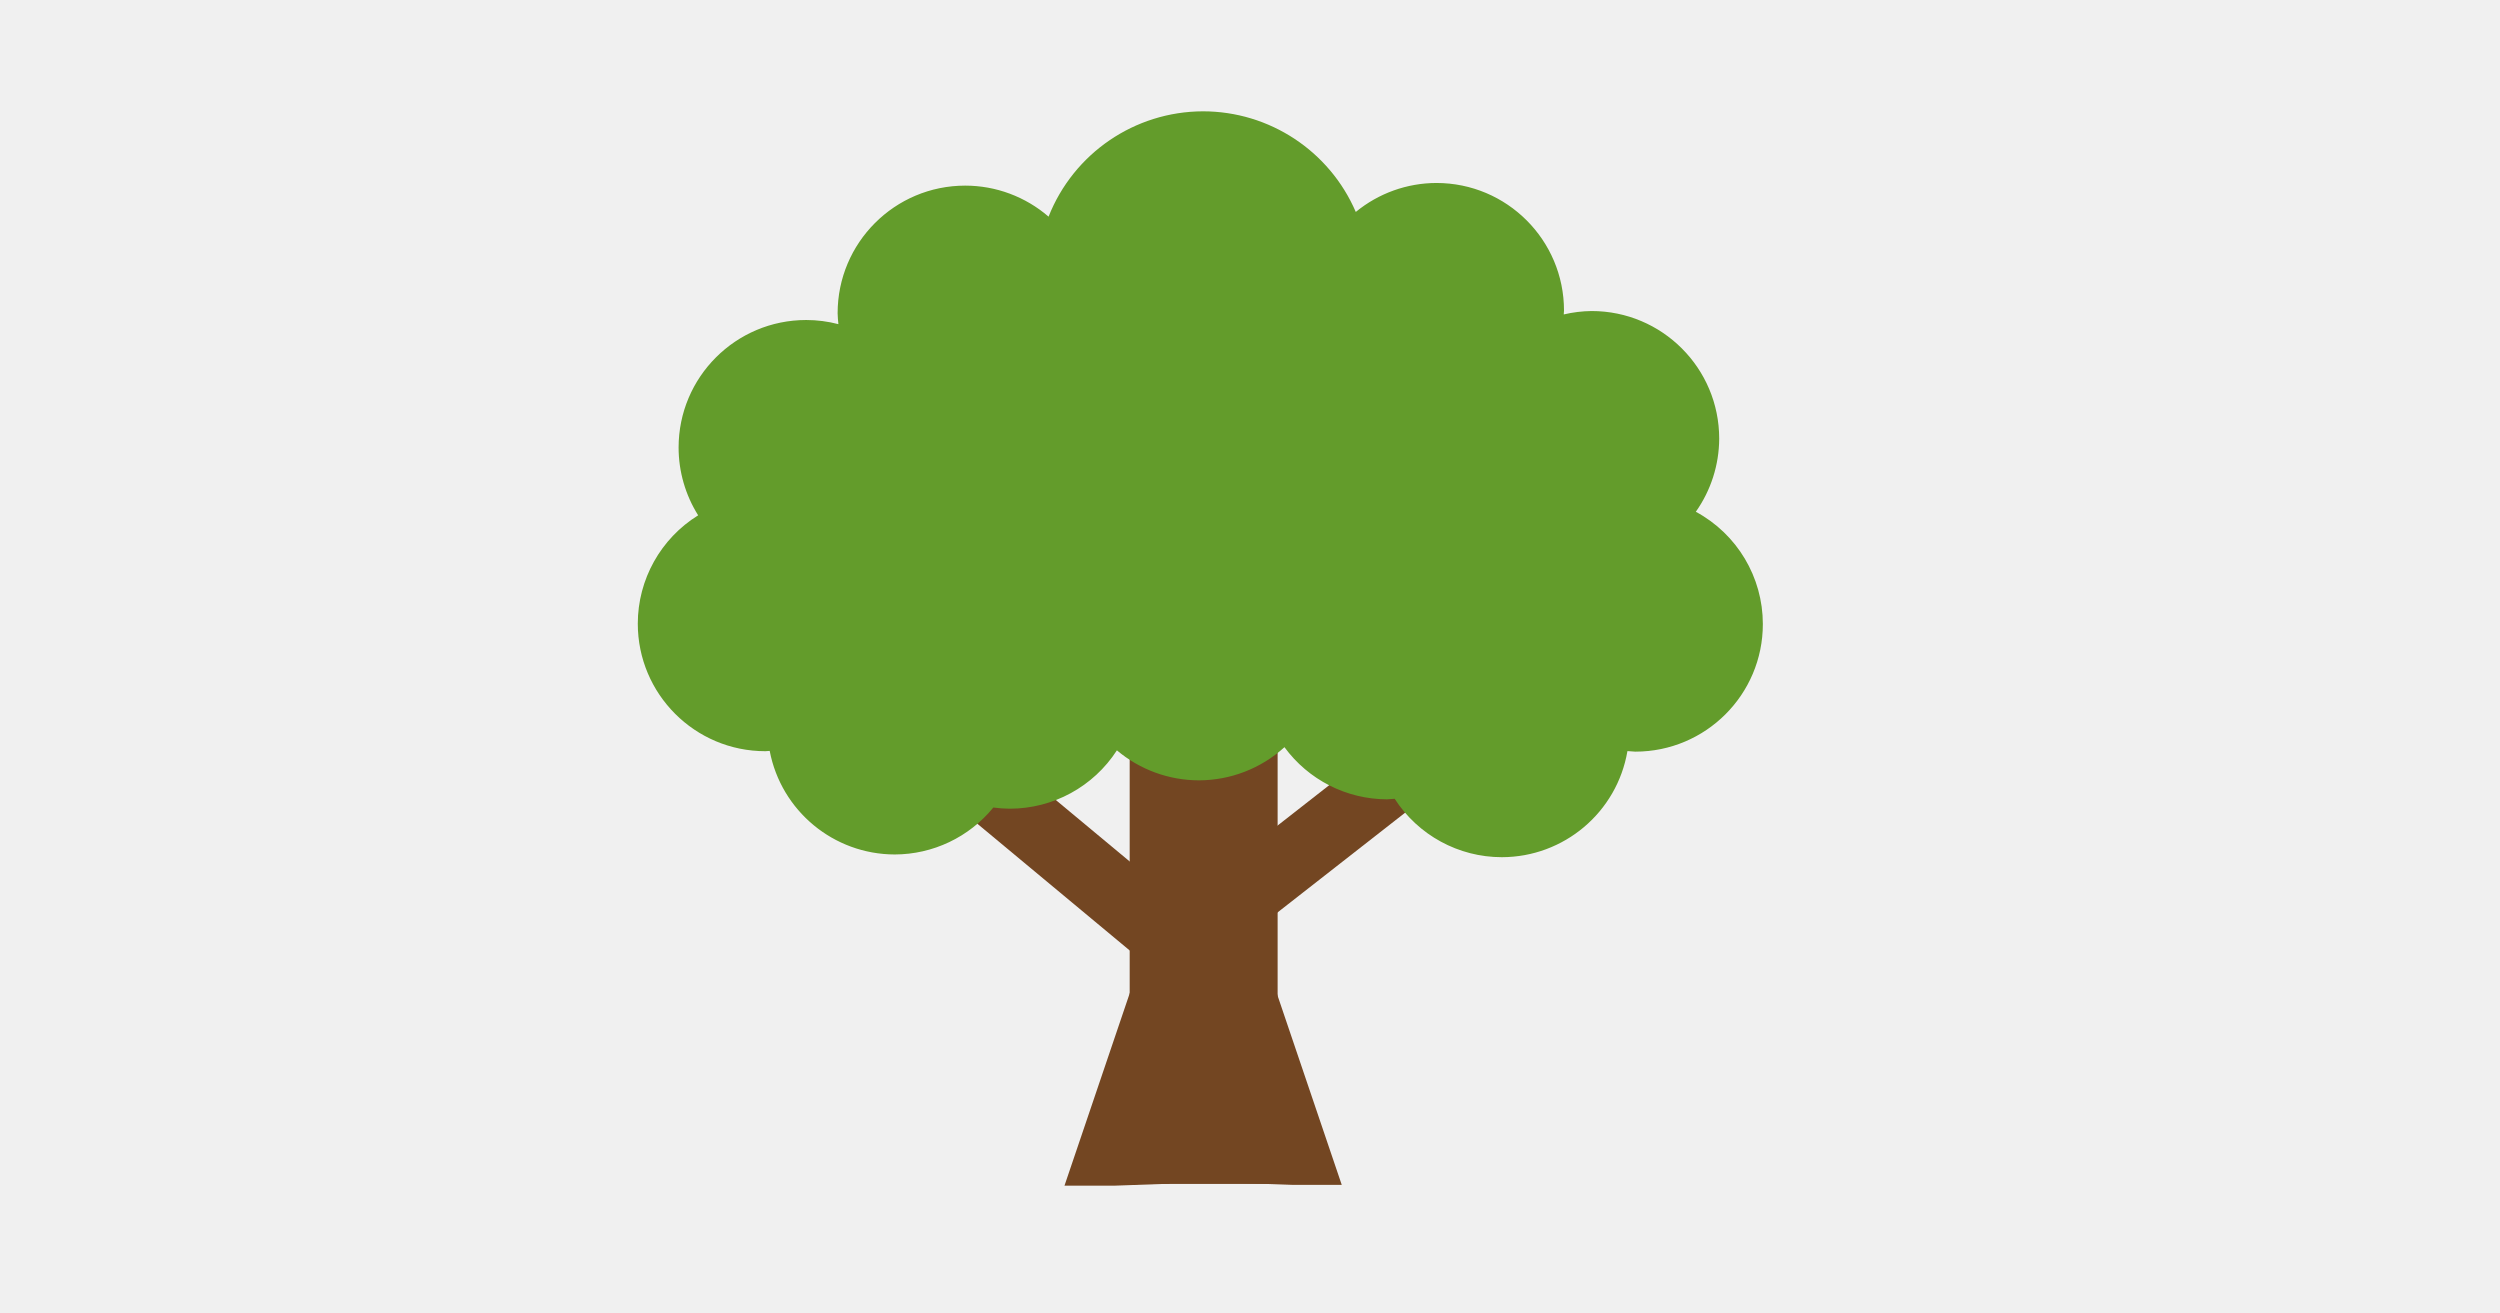
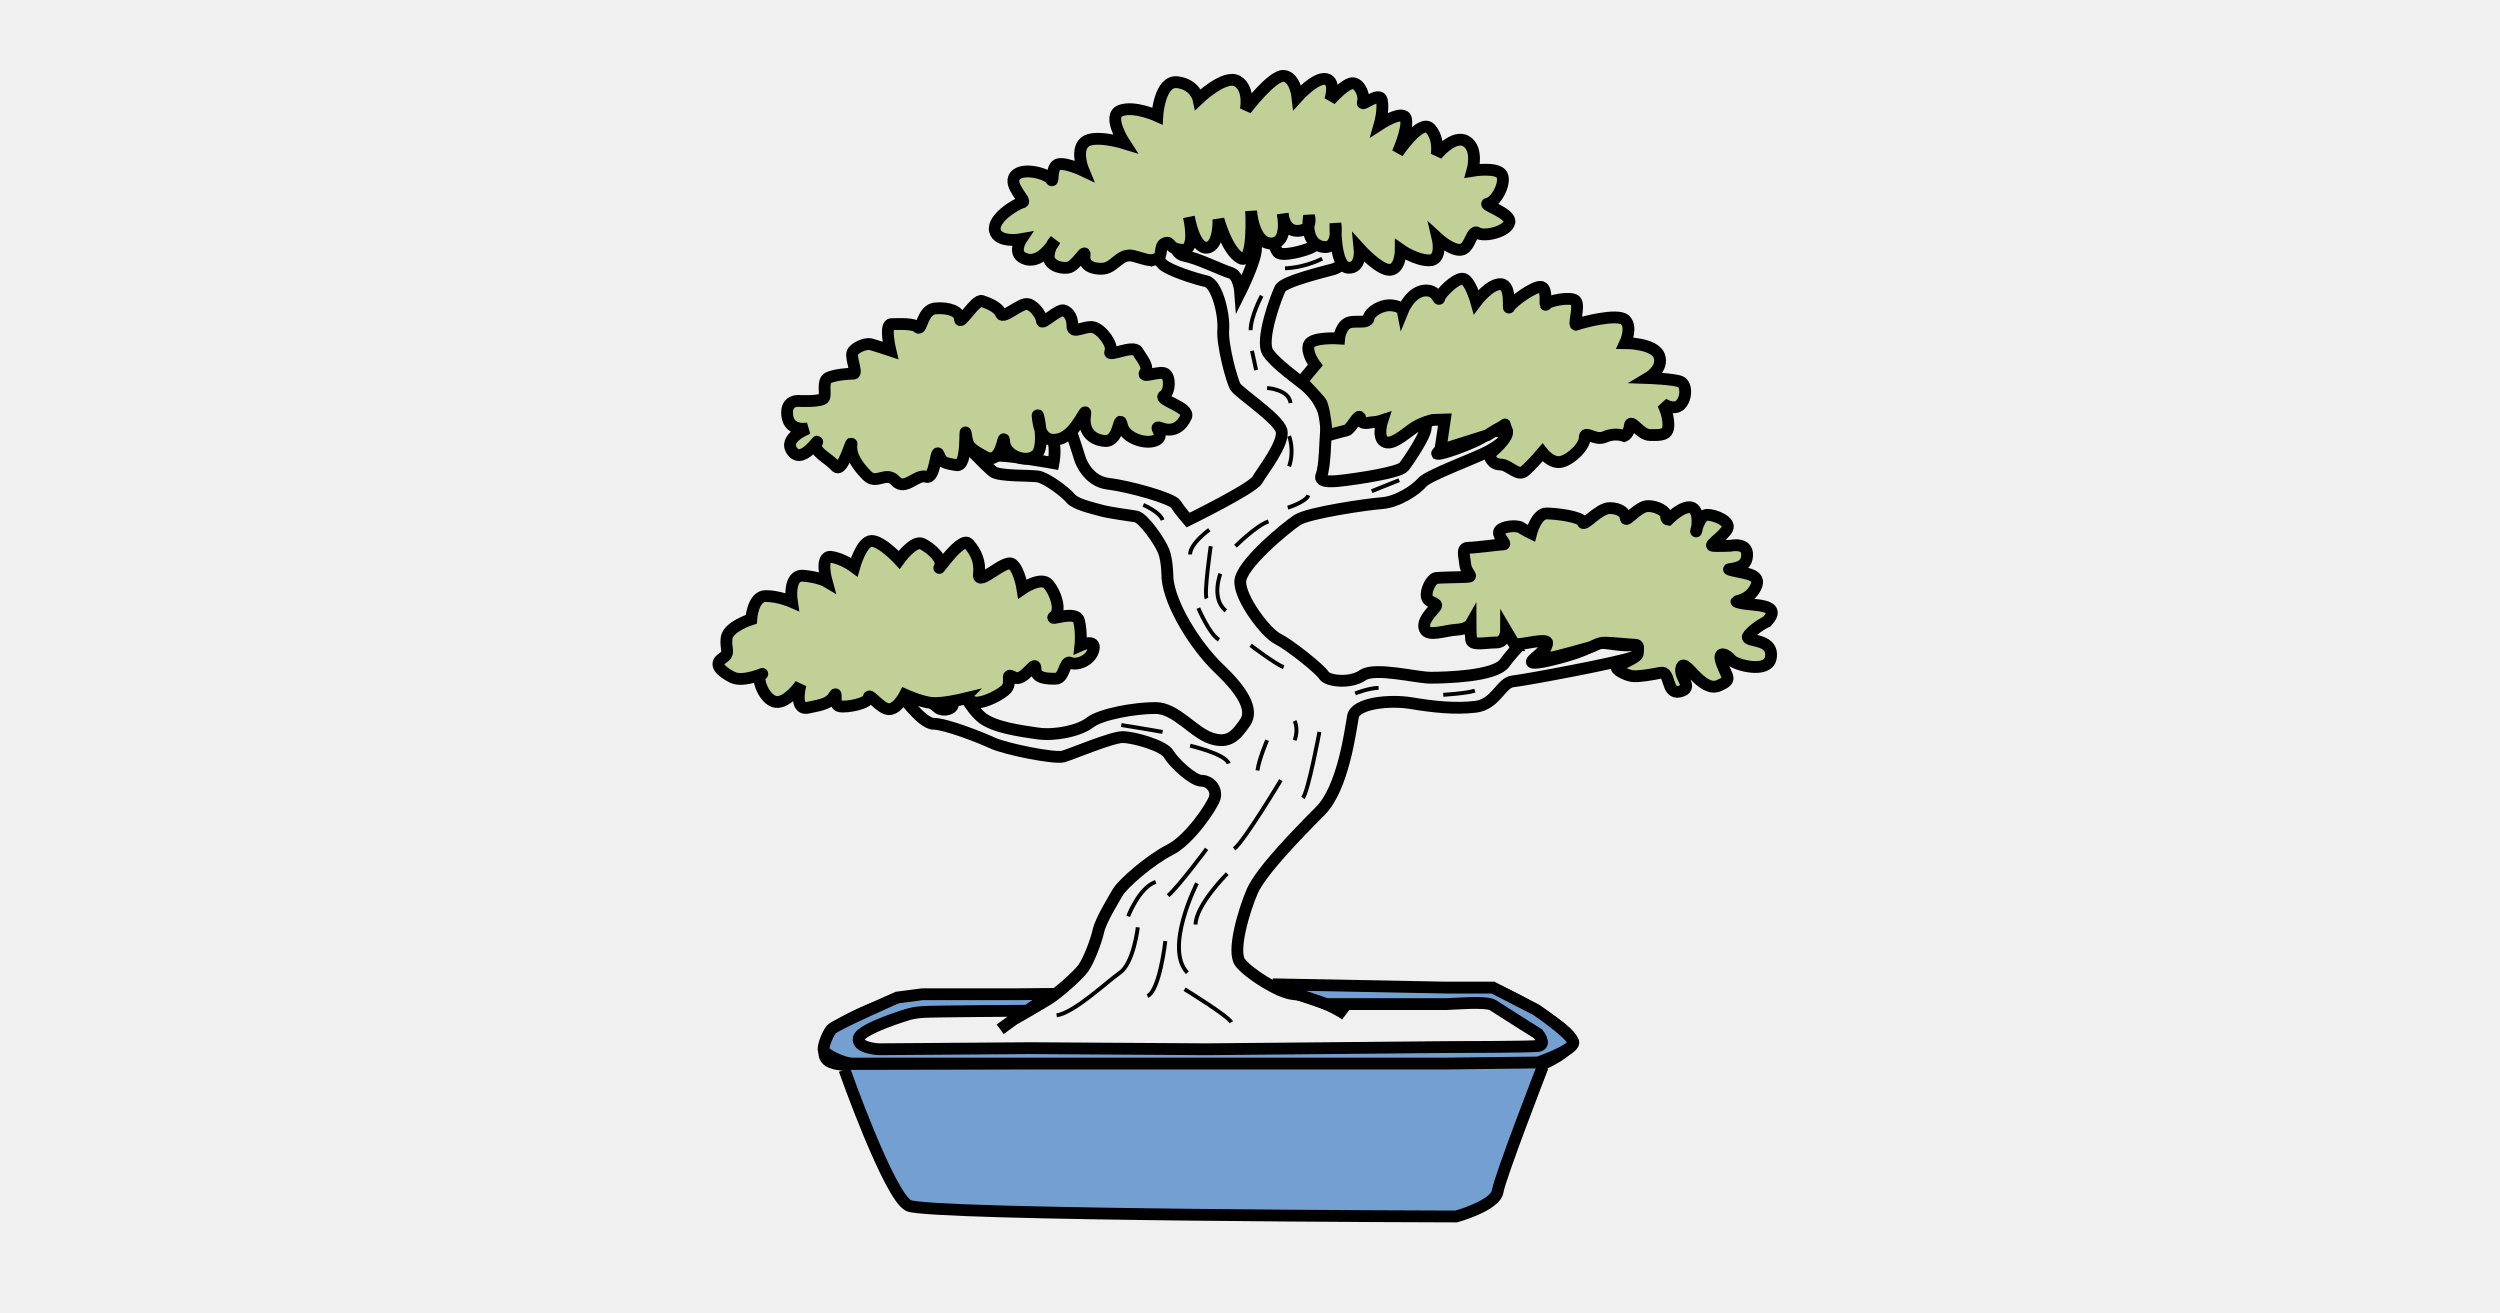
<svg xmlns="http://www.w3.org/2000/svg" viewBox="0 0 1200 630" version="1.1" id="svg19" xml:space="preserve">
  <defs id="defs1">
    <style id="style1">
        .st_light_blue{fill:#ccddec}
        .st_medium_blue{fill:#99badd}
        .st_dark_blue{fill:#4c86c5}
        .st_white{fill:#fff}
    </style>
  </defs>
-   <rect style="fill:#734622;fill-opacity:1;stroke-width:22.761;stroke-opacity:0.4;paint-order:fill markers stroke" id="rect20" width="71.011" height="214.807" x="542.246" y="353.482" />
-   <rect style="fill:#734622;fill-opacity:1;stroke-width:22.093;stroke-opacity:0.4;paint-order:fill markers stroke" id="rect21" width="32.842" height="110.066" x="-3.977" y="608.181" transform="rotate(-50.24612)" />
-   <rect style="fill:#734622;fill-opacity:1;stroke-width:22.093;stroke-opacity:0.4;paint-order:fill markers stroke" id="rect21-6" width="32.842" height="110.066" x="689.896" y="-300.061" transform="rotate(51.97916)" />
-   <path id="path19" style="fill:#639c2b;fill-opacity:1;stroke-width:22.093;stroke-opacity:0.4;paint-order:fill markers stroke" d="m 577.419,53.434 a 79.887,79.887 0 0 0 -74.107,50.56 61.247,61.247 0 0 0 -40.005,-14.896 61.247,61.247 0 0 0 -61.248,61.248 61.247,61.247 0 0 0 0.375,5.251 61.247,61.247 0 0 0 -15.465,-1.994 61.247,61.247 0 0 0 -61.244,61.248 61.247,61.247 0 0 0 9.39,32.501 61.247,61.247 0 0 0 -28.976,51.984 61.247,61.247 0 0 0 61.244,61.244 61.247,61.247 0 0 0 2.071,-0.147 61.247,61.247 0 0 0 60.01,49.714 61.247,61.247 0 0 0 47.332,-22.533 61.247,61.247 0 0 0 7.892,0.561 61.247,61.247 0 0 0 51.427,-28.009 61.247,61.247 0 0 0 39.358,14.399 61.247,61.247 0 0 0 41.067,-15.918 61.247,61.247 0 0 0 49.201,25.032 61.247,61.247 0 0 0 3.702,-0.263 61.247,61.247 0 0 0 51.453,28.035 61.247,61.247 0 0 0 60.273,-50.927 61.247,61.247 0 0 0 3.754,0.268 61.247,61.247 0 0 0 61.244,-61.248 61.247,61.247 0 0 0 -32.169,-53.896 61.247,61.247 0 0 0 11.219,-35.108 61.247,61.247 0 0 0 -61.248,-61.244 61.247,61.247 0 0 0 -13.381,1.635 61.247,61.247 0 0 0 0.134,-1.855 61.247,61.247 0 0 0 -61.244,-61.248 61.247,61.247 0 0 0 -38.702,13.908 79.887,79.887 0 0 0 -73.357,-48.303 z" />
-   <path d="m 510.949,569.122 23.944,0.001 26.47,-0.941 V 420.454 Z" style="fill:#734622;stroke-width:10;stroke-opacity:0.4;paint-order:fill markers stroke" id="path22" />
-   <path d="m 644.034,568.723 -23.944,0.001 -26.47,-0.941 V 420.054 Z" style="fill:#734622;stroke-width:10;stroke-opacity:0.4;paint-order:fill markers stroke" id="path22-8" />
+   <g id="layer1" style="display:none">
+     <rect style="fill:#734622;fill-opacity:1;stroke-width:22.761;stroke-opacity:0.4;paint-order:fill markers stroke" id="rect20" width="71.011" height="214.807" x="542.246" y="353.482" />
+     <rect style="fill:#734622;fill-opacity:1;stroke-width:22.093;stroke-opacity:0.4;paint-order:fill markers stroke" id="rect21" width="32.842" height="110.066" x="-3.977" y="608.181" transform="rotate(-50.24612)" />
+     <rect style="fill:#734622;fill-opacity:1;stroke-width:22.093;stroke-opacity:0.4;paint-order:fill markers stroke" id="rect21-6" width="32.842" height="110.066" x="689.896" y="-300.061" transform="rotate(51.97916)" />
+     <path id="path19" style="fill:#639c2b;fill-opacity:1;stroke-width:22.093;stroke-opacity:0.4;paint-order:fill markers stroke" d="m 577.419,53.434 a 79.887,79.887 0 0 0 -74.107,50.56 61.247,61.247 0 0 0 -40.005,-14.896 61.247,61.247 0 0 0 -61.248,61.248 61.247,61.247 0 0 0 0.375,5.251 61.247,61.247 0 0 0 -15.465,-1.994 61.247,61.247 0 0 0 -61.244,61.248 61.247,61.247 0 0 0 9.39,32.501 61.247,61.247 0 0 0 -28.976,51.984 61.247,61.247 0 0 0 61.244,61.244 61.247,61.247 0 0 0 2.071,-0.147 61.247,61.247 0 0 0 60.01,49.714 61.247,61.247 0 0 0 47.332,-22.533 61.247,61.247 0 0 0 7.892,0.561 61.247,61.247 0 0 0 51.427,-28.009 61.247,61.247 0 0 0 39.358,14.399 61.247,61.247 0 0 0 41.067,-15.918 61.247,61.247 0 0 0 49.201,25.032 61.247,61.247 0 0 0 3.702,-0.263 61.247,61.247 0 0 0 51.453,28.035 61.247,61.247 0 0 0 60.273,-50.927 61.247,61.247 0 0 0 3.754,0.268 61.247,61.247 0 0 0 61.244,-61.248 61.247,61.247 0 0 0 -32.169,-53.896 61.247,61.247 0 0 0 11.219,-35.108 61.247,61.247 0 0 0 -61.248,-61.244 61.247,61.247 0 0 0 -13.381,1.635 61.247,61.247 0 0 0 0.134,-1.855 61.247,61.247 0 0 0 -61.244,-61.248 61.247,61.247 0 0 0 -38.702,13.908 79.887,79.887 0 0 0 -73.357,-48.303 z" />
+     <path d="m 510.949,569.122 23.944,0.001 26.47,-0.941 V 420.454 Z" style="fill:#734622;stroke-width:10;stroke-opacity:0.4;paint-order:fill markers stroke" id="path22" />
+     <path d="m 644.034,568.723 -23.944,0.001 -26.47,-0.941 V 420.054 Z" style="fill:#734622;stroke-width:10;stroke-opacity:0.4;paint-order:fill markers stroke" id="path22-8" />
+   </g>
+   <g id="layer3">
+     <path style="fill:none;stroke:#000000;stroke-width:5.669;paint-order:fill markers stroke" d="m 480.085,494.051 6.401,-4.655 c 0,0 12.22,-6.983 16.876,-9.893 4.655,-2.91 14.548,-11.638 16.876,-15.13 2.328,-3.492 5.819,-12.22 6.983,-17.458 1.164,-5.237 6.983,-14.548 9.311,-18.621 2.328,-4.073 15.712,-15.712 25.023,-20.367 9.311,-4.655 20.367,-20.949 21.531,-25.023 1.164,-4.073 -2.328,-8.147 -6.401,-8.147 -4.073,0 -13.384,-8.729 -15.712,-12.802 -2.328,-4.073 -16.876,-8.147 -22.113,-8.147 -5.237,0 -24.441,8.147 -28.514,9.311 -4.073,1.164 -27.35,-3.492 -33.751,-6.401 -6.401,-2.91 -22.695,-9.311 -28.514,-9.311 -5.819,0 -16.876,-15.712 -16.876,-15.712 0,0 2.328,-2.328 4.655,-2.328 2.328,0 12.22,8.729 14.548,10.475 2.328,1.746 7.565,0.582 6.983,-2.328 -0.582,-2.91 -1.746,-8.729 -0.582,-11.056 1.164,-2.328 3.492,2.328 3.492,2.328 0,0 5.237,11.057 11.056,15.712 5.819,4.655 18.621,6.401 26.768,7.565 8.147,1.164 19.785,-1.164 25.023,-5.237 5.237,-4.073 21.531,-6.983 31.424,-6.983 9.893,0 18.04,11.638 26.768,14.548 8.729,2.91 12.22,-1.746 16.294,-7.565 4.073,-5.819 -0.582,-14.548 -12.22,-25.605 -11.638,-11.057 -23.859,-30.842 -25.023,-43.644 0,0 0,-8.147 -1.746,-12.802 -1.746,-4.655 -9.893,-16.294 -13.384,-16.876 -3.492,-0.582 -12.802,-1.746 -16.876,-2.91 -4.073,-1.164 -12.22,-2.91 -14.548,-5.819 -2.328,-2.91 -11.638,-9.893 -15.712,-10.475 -4.073,-0.582 -18.621,0 -21.531,-2.328 -2.91,-2.328 -18.04,-17.458 -19.203,-20.367 -1.164,-2.91 7.565,1.164 7.565,1.164 0,0 8.729,12.22 13.384,11.638 4.655,-0.582 27.35,3.492 27.35,3.492 0,0 1.164,-5.819 0,-10.475 -1.164,-4.655 5.237,-8.729 5.237,-12.22 0,-3.492 7.565,20.949 7.565,20.949 0,0 3.492,10.475 13.384,11.638 9.893,1.164 30.842,6.983 32.588,9.893 1.746,2.91 5.819,7.565 5.819,7.565 0,0 30.842,-15.13 33.17,-19.203 2.328,-4.073 13.384,-18.04 11.638,-23.859 -1.746,-5.819 -20.367,-18.04 -22.113,-20.949 -1.746,-2.91 -6.401,-20.367 -5.819,-27.35 0.582,-6.983 -2.91,-22.113 -8.147,-23.277 -5.237,-1.164 -18.04,-5.237 -20.949,-8.147 -2.91,-2.91 -7.565,-10.475 -7.565,-10.475 0,0 4.655,2.328 5.819,0 1.164,-2.328 6.983,-5.819 6.983,-5.819 0,0 -1.164,11.056 5.237,12.22 6.401,1.164 18.04,6.983 22.113,8.147 4.073,1.164 4.655,9.311 4.655,9.311 0,0 7.565,-15.13 7.565,-20.949 0,-5.819 7.565,-5.819 7.565,-5.819 0,0 1.164,5.237 2.91,7.565 1.746,2.328 12.802,-0.582 16.294,-2.328 3.492,-1.746 9.311,-9.311 9.311,-11.638 0,-2.328 4.073,1.746 8.147,2.91 4.073,1.164 7.565,4.655 5.237,8.147 -2.328,3.492 -8.147,9.893 -12.22,11.057 -4.073,1.164 -23.859,5.819 -25.605,9.311 -1.746,3.492 -9.893,25.023 -5.819,30.842 4.073,5.819 15.13,13.384 19.203,16.876 4.073,3.492 9.311,12.22 8.729,18.621 -0.582,6.401 -0.582,19.203 -2.328,23.277 -1.746,4.073 6.983,2.91 11.638,2.328 4.655,-0.582 25.605,-3.492 27.932,-6.401 2.328,-2.91 10.475,-15.13 10.475,-18.621 0,-3.492 2.91,-5.819 6.983,-5.237 4.073,0.582 2.11,14.124 -1.058,16.876 -4.02,3.492 20.262,-5.237 22.59,-8.147 2.328,-2.91 6.401,-1.746 10.475,-1.746 4.073,0 -2.328,5.819 -8.729,9.311 -6.401,3.492 -29.096,11.638 -32.006,15.13 -2.91,3.492 -11.638,9.311 -19.203,9.893 -7.565,0.582 -35.497,4.655 -40.734,8.147 -5.237,3.492 -27.35,21.531 -27.35,29.678 0,8.147 12.22,24.441 18.04,27.35 5.819,2.91 20.367,14.548 22.113,17.458 1.746,2.91 12.802,4.073 18.621,0 5.819,-4.073 25.605,1.164 32.588,1.164 6.983,0 30.842,-0.582 35.497,-6.983 4.655,-6.401 11.056,-12.22 12.22,-14.548 1.164,-2.328 4.655,-0.582 8.729,-0.582 4.073,0 10e-6,5.237 -2.328,8.729 -2.328,3.492 -10.834,7.565 -0.582,5.819 4.901,-0.835 22.113,-5.237 23.859,-8.147 1.746,-2.91 13.966,1.164 19.203,0 5.237,-1.164 5.819,3.492 0.582,5.819 -5.237,2.328 -51.791,11.056 -57.61,11.638 -5.819,0.582 -8.147,11.056 -18.04,12.22 -9.893,1.164 -20.367,0 -30.842,-1.746 -10.475,-1.746 -26.768,0 -27.932,6.401 -1.164,6.401 -4.655,34.333 -15.712,45.39 -11.057,11.057 -28.514,29.096 -32.588,38.407 -4.073,9.311 -9.893,29.096 -5.819,34.333 4.073,5.237 18.621,14.548 25.605,15.13 6.983,0.582 20.367,6.401 25.023,9.893" id="path1" />
+     <path style="fill:none;stroke:#000000;stroke-width:5.669;paint-order:fill markers stroke" d="m 504.567,478.745 c 0,0 -60.598,-2.898 -72.19,0.58 -11.592,3.478 -33.616,12.171 -35.355,19.127 -1.739,6.955 -4.057,12.171 9.274,12.751 13.331,0.58 333.267,0 333.267,0 0,0 16.808,-6.955 14.49,-12.751 -2.318,-5.796 -33.037,-23.763 -38.833,-23.763 -5.796,0 -102.524,0.174 -102.524,0.174" id="path2" />
+     <path style="fill:#74a0d1;fill-opacity:1;stroke:#000000;stroke-width:5.669;paint-order:fill markers stroke" d="m 405.358,513.517 c 0,0 21.358,60.465 30.765,65.168 9.407,4.704 262.883,5.226 262.883,5.226 0,0 18.815,-5.226 19.86,-12.021 1.045,-6.794 21.609,-59.816 21.609,-59.816" id="path3" />
+     <path style="fill:#c1d096;stroke:#000000;stroke-width:5.669;paint-order:fill markers stroke;fill-opacity:1" d="m 462.228,335.533 c 0,0 2.088,0 4.873,1.392 2.784,1.392 11.138,-2.088 15.315,-5.569 4.177,-3.481 -0.696,-9.05 4.177,-6.265 4.873,2.784 10.442,-9.05 10.442,-4.177 0,4.873 5.569,4.873 9.746,4.873 4.177,0 4.177,-9.05 6.961,-7.657 2.784,1.392 9.746,-0.696 11.138,-6.265 1.392,-5.569 -6.265,-2.088 -6.265,-2.088 0,0 0.696,-6.265 -0.696,-11.834 -1.392,-5.569 -15.315,0.696 -11.834,-2.088 3.481,-2.785 0.696,-11.138 -2.784,-15.315 -3.481,-4.177 -12.53,2.088 -12.53,2.088 0,0 -1.392,-9.05 -4.873,-11.834 -3.481,-2.784 -16.707,11.138 -16.011,4.873 0.696,-6.265 -1.392,-10.442 -4.873,-14.619 -3.481,-4.177 -16.011,14.619 -13.923,11.138 2.088,-3.481 -4.177,-9.05 -8.354,-11.138 -4.177,-2.088 -11.138,7.657 -11.138,7.657 0,0 -8.354,-9.05 -13.226,-9.05 -4.873,0 -8.354,12.53 -8.354,12.53 0,0 -5.569,-4.177 -11.138,-4.873 -5.569,-0.696 -2.088,11.834 -2.088,11.834 0,0 -3.481,-2.088 -11.138,-2.784 -7.657,-0.696 -5.569,12.53 -5.569,12.53 0,0 -6.265,-2.785 -12.53,-2.785 -6.265,0 -6.961,11.138 -6.961,11.138 0,0 -11.138,3.481 -11.834,9.05 -0.696,5.569 2.088,6.961 -2.088,9.746 -4.177,2.785 -0.696,6.265 4.873,9.05 5.569,2.784 16.707,-2.784 13.923,-1.392 -2.785,1.392 1.392,12.53 6.961,13.226 5.569,0.696 11.834,-8.354 11.834,-8.354 0,0 -3.481,12.53 3.481,11.138 6.961,-1.392 10.442,-2.088 12.53,-5.569 2.088,-3.481 -0.696,4.177 2.785,4.873 3.481,0.696 13.923,-1.392 13.923,-4.177 0,-2.784 5.569,5.569 9.746,5.569 4.177,0 7.657,-6.961 7.657,-6.961 0,0 7.574,3.457 12.749,3.974 5.175,0.518 15.096,-1.886 15.096,-1.886 z" id="path4" />
+     <path style="fill:none;fill-opacity:1;stroke:#000000;stroke-width:1.89;paint-order:fill markers stroke;stroke-dasharray:none" d="m 614.826,374.443 c 0,0 -17.831,29.718 -22.453,33.02" id="path5" />
+     <path style="fill:none;fill-opacity:1;stroke:#000000;stroke-width:1.89;stroke-dasharray:none;paint-order:fill markers stroke" d="m 579.165,407.463 c 0,0 -13.208,17.831 -18.491,22.453" id="path6" />
+     <path style="fill:none;fill-opacity:1;stroke:#000000;stroke-width:1.89;stroke-dasharray:none;paint-order:fill markers stroke" d="m 541.523,439.822 c 0,0 5.283,-13.868 13.208,-16.51" id="path7" />
+     <path style="fill:none;fill-opacity:1;stroke:#000000;stroke-width:1.89;stroke-dasharray:none;paint-order:fill markers stroke" d="m 568.599,474.823 c 0,0 20.472,12.547 22.453,15.849" id="path8" />
+     <path style="fill:none;fill-opacity:1;stroke:#000000;stroke-width:1.89;stroke-dasharray:none;paint-order:fill markers stroke" d="m 574.542,423.973 c 0,0 -15.849,31.038 -4.623,42.926" id="path9" />
+     <path style="fill:none;fill-opacity:1;stroke:#000000;stroke-width:1.89;stroke-dasharray:none;paint-order:fill markers stroke" d="m 546.145,445.105 c 0,0 -1.981,17.17 -8.585,21.793 -6.604,4.623 -21.793,19.151 -30.378,20.472" id="path10" />
+     <path style="fill:none;fill-opacity:1;stroke:#000000;stroke-width:1.89;stroke-dasharray:none;paint-order:fill markers stroke" d="m 580.486,254.251 c 0,0 -9.246,6.604 -9.246,11.887" id="path11" />
+     <path style="fill:none;fill-opacity:1;stroke:#000000;stroke-width:1.89;stroke-dasharray:none;paint-order:fill markers stroke" d="m 575.203,291.894 c 0,0 5.283,12.547 9.906,15.189" id="path12" />
+     <path style="fill:none;fill-opacity:1;stroke:#000000;stroke-width:1.89;stroke-dasharray:none;paint-order:fill markers stroke" d="m 621.43,346.046 c 0,0 1.981,3.962 0,9.246" id="path13" />
+     <path style="fill:none;fill-opacity:1;stroke:#000000;stroke-width:1.89;stroke-dasharray:none;paint-order:fill markers stroke" d="m 608.222,355.292 c 0,0 -3.962,9.246 -4.623,14.529" id="path14" />
+     <path style="fill:none;fill-opacity:1;stroke:#000000;stroke-width:1.89;stroke-dasharray:none;paint-order:fill markers stroke" d="m 589.071,419.35 c 0,0 -15.189,15.189 -15.189,24.435" id="path15" />
+     <path style="fill:none;fill-opacity:1;stroke:#000000;stroke-width:1.89;stroke-dasharray:none;paint-order:fill markers stroke" d="m 559.353,451.709 c 0,0 -2.642,23.774 -8.585,26.416" id="path16" />
+     <path style="fill:none;fill-opacity:1;stroke:#000000;stroke-width:1.89;stroke-dasharray:none;paint-order:fill markers stroke" d="m 581.146,262.176 c 0,0 -3.302,22.453 -1.981,25.095" id="path17" />
+     <path style="fill:none;fill-opacity:1;stroke:#000000;stroke-width:1.89;stroke-dasharray:none;paint-order:fill markers stroke" d="m 618.789,209.345 c 0,0 2.642,6.604 0,14.529" id="path18" />
+     <path style="fill:none;fill-opacity:1;stroke:#000000;stroke-width:1.89;stroke-dasharray:none;paint-order:fill markers stroke" d="m 593.033,262.176 c 0,0 9.906,-9.906 15.849,-11.887" id="path20" />
+     <path style="fill:none;fill-opacity:1;stroke:#000000;stroke-width:1.89;stroke-dasharray:none;paint-order:fill markers stroke" d="m 605.581,141.985 c 0,0 -5.283,9.906 -5.283,16.51" id="path21" />
+     <path style="fill:none;fill-opacity:1;stroke:#000000;stroke-width:1.89;stroke-dasharray:none;paint-order:fill markers stroke" d="m 608.222,186.231 c 0,0 10.566,0.66 11.227,7.264" id="path23" />
+     <path style="fill:none;fill-opacity:1;stroke:#000000;stroke-width:1.89;stroke-dasharray:none;paint-order:fill markers stroke" d="m 618.128,243.685 c 0,0 8.585,-2.642 9.906,-5.944" id="path24" />
+     <path style="fill:none;fill-opacity:1;stroke:#000000;stroke-width:1.89;stroke-dasharray:none;paint-order:fill markers stroke" d="m 633.317,351.329 c 0,0 -5.283,28.397 -7.925,31.699" id="path25" />
+     <path style="fill:none;fill-opacity:1;stroke:#000000;stroke-width:1.89;stroke-dasharray:none;paint-order:fill markers stroke" d="m 600.298,309.725 c 0,0 11.227,8.585 15.849,10.566" id="path26" />
+     <path style="fill:none;fill-opacity:1;stroke:#000000;stroke-width:1.89;stroke-dasharray:none;paint-order:fill markers stroke" d="m 585.769,275.384 c 0,0 -4.623,11.887 2.642,17.831" id="path27" />
+     <path style="fill:none;fill-opacity:1;stroke:#000000;stroke-width:1.89;stroke-dasharray:none;paint-order:fill markers stroke" d="m 571.24,357.933 c 0,0 17.17,3.962 18.491,8.585" id="path28" />
+     <path style="fill:none;fill-opacity:1;stroke:#000000;stroke-width:1.89;stroke-dasharray:none;paint-order:fill markers stroke" d="m 538.221,348.027 c 0,0 16.51,2.642 19.812,3.302" id="path29" />
+     <path style="fill:none;fill-opacity:1;stroke:#000000;stroke-width:1.89;stroke-dasharray:none;paint-order:fill markers stroke" d="m 548.787,242.364 c 0,0 7.925,3.302 9.246,7.264" id="path30" />
+     <path style="fill:none;fill-opacity:1;stroke:#000000;stroke-width:1.89;stroke-dasharray:none;paint-order:fill markers stroke" d="m 600.958,168.4 1.981,9.246" id="path31" />
+     <path style="fill:none;fill-opacity:1;stroke:#000000;stroke-width:1.89;stroke-dasharray:none;paint-order:fill markers stroke" d="m 616.808,128.777 c 0,0 8.585,0 17.831,-4.623" id="path32" />
+     <path style="fill:none;fill-opacity:1;stroke:#000000;stroke-width:1.89;stroke-dasharray:none;paint-order:fill markers stroke" d="m 658.412,235.76 13.208,-5.283" id="path33" />
+     <path style="fill:none;fill-opacity:1;stroke:#000000;stroke-width:1.89;stroke-dasharray:none;paint-order:fill markers stroke" d="m 650.488,332.838 c 0,0 6.604,-2.642 11.227,-2.642" id="path34" />
+     <path style="fill:none;fill-opacity:1;stroke:#000000;stroke-width:1.89;stroke-dasharray:none;paint-order:fill markers stroke" d="m 692.753,333.499 c 0,0 11.227,-0.66 15.189,-1.981" id="path35" />
+     <path style="fill:#c1d096;fill-opacity:1;stroke:#000000;stroke-width:5.669;stroke-dasharray:none;paint-order:fill markers stroke" d="m 383.93,192.47 c 0,0 10.609,0.505 11.619,-1.516 1.01,-2.021 -1.01,-8.083 2.021,-9.598 3.031,-1.516 10.103,-2.021 12.124,-2.021 2.021,0 -1.516,-7.578 -0.505,-10.103 1.01,-2.526 6.567,-4.547 8.588,-4.041 2.021,0.505 9.598,3.031 9.598,3.031 0,0 -3.031,-12.629 0.505,-12.629 3.536,0 10.609,-0.505 12.629,1.516 2.021,2.021 2.021,-8.588 8.588,-9.093 6.567,-0.505 11.619,1.516 11.619,5.052 0,3.536 7.578,-9.598 10.609,-8.588 3.031,1.01 8.083,3.031 9.093,6.062 1.01,3.031 9.598,-5.557 13.134,-4.547 3.536,1.01 6.567,6.062 6.567,8.083 0,2.021 8.083,-6.062 10.609,-5.052 2.526,1.01 4.041,3.536 4.041,7.578 0,4.041 6.062,-0.505 10.103,0.505 4.041,1.01 9.598,8.588 8.083,11.619 -1.516,3.031 11.114,-3.536 13.134,0 2.021,3.536 5.557,7.072 3.536,10.103 -2.021,3.031 7.072,-1.01 9.598,0.505 2.526,1.516 2.526,8.588 -0.505,10.609 -3.031,2.021 12.629,5.557 10.609,10.103 -2.021,4.547 -6.062,7.578 -11.619,5.557 -5.557,-2.021 2.021,3.031 -2.526,5.557 -4.547,2.526 -15.155,-0.505 -16.671,-7.072 -1.516,-6.567 -1.01,8.083 -8.083,7.578 -7.072,-0.505 -10.609,-5.557 -9.598,-12.124 1.01,-6.567 -3.536,8.588 -12.124,11.114 -8.588,2.526 -10.103,-5.557 -10.609,-10.609 -0.505,-5.052 4.041,13.64 -0.505,18.186 -4.547,4.547 -15.049,0.623 -15.554,-5.944 -0.505,-6.567 -0.611,11.501 -9.199,6.955 -8.588,-4.547 -8.353,-5.732 -9.234,-11.031 -0.75,-4.513 1.057,16.083 -4.5,15.072 -5.557,-1.01 -6.978,-1.01 -8.493,-5.052 -1.516,-4.041 -1.516,12.124 -6.062,10.609 -4.547,-1.516 -10.103,7.072 -14.65,2.021 -4.547,-5.052 -9.093,2.021 -13.64,-2.526 -4.547,-4.547 -8.083,-9.598 -7.578,-14.65 0.505,-5.052 -4.041,14.145 -7.578,10.103 -3.536,-4.041 -11.114,-7.072 -9.093,-11.114 2.021,-4.041 -6.567,10.609 -11.619,4.041 -5.052,-6.567 7.578,-11.137 7.578,-11.137 0,0 -9.07,2.055 -10.08,-6.027 -1.01,-8.083 6.039,-7.084 6.039,-7.084 z" id="path36" />
+     <path style="fill:#c1d096;fill-opacity:1;stroke:#000000;stroke-width:5.669;stroke-dasharray:none;paint-order:fill markers stroke" d="m 555.166,124.32 c -3.496,0.99 -3.707,0.644 -10.79,-1.38 -7.083,-2.024 -9.107,6.071 -15.684,6.071 -6.577,0 -8.601,-3.036 -8.095,-6.577 0.506,-3.541 -4.047,5.565 -8.095,6.071 -4.047,0.506 -9.613,-1.518 -9.107,-6.071 0.506,-4.553 3.036,-7.083 3.036,-7.083 0,0 -6.071,11.13 -13.66,9.107 -7.589,-2.024 -2.53,-9.613 -2.53,-9.613 0,0 -11.13,2.024 -12.648,-4.047 -1.518,-6.071 10.624,-13.154 13.154,-13.66 2.53,-0.506 -7.083,-8.095 -3.541,-12.648 3.541,-4.553 15.684,-1.012 17.201,1.518 1.518,2.53 0,-4.047 2.53,-6.577 2.53,-2.53 13.154,2.53 13.154,2.53 0,0 -4.047,-9.613 0.506,-13.66 4.553,-4.047 19.225,0.506 19.225,0.506 0,0 -8.601,-13.154 -2.024,-15.684 6.577,-2.53 17.707,2.53 17.707,2.53 0,0 1.012,-17.201 9.613,-16.19 8.601,1.012 10.119,8.095 10.119,8.095 0,0 12.648,-12.142 18.719,-8.601 6.071,3.541 4.047,13.66 4.047,13.66 0,0 12.648,-16.696 18.213,-16.19 5.565,0.506 6.577,10.119 6.577,10.119 0,0 8.601,-9.613 13.66,-8.601 5.059,1.012 2.024,10.119 2.024,10.119 0,0 7.589,-8.601 11.13,-8.095 3.541,0.506 5.565,6.577 4.553,9.107 -1.012,2.53 8.095,-5.565 9.107,-1.012 1.012,4.553 -1.012,11.636 -1.012,11.636 0,0 11.636,-7.589 12.648,-2.53 1.012,5.059 -4.047,16.19 -4.047,16.19 0,0 11.13,-16.696 15.684,-11.636 4.553,5.059 3.036,12.648 3.036,12.648 0,0 8.095,-10.119 14.166,-6.577 6.071,3.541 3.036,14.166 3.036,14.166 0,0 12.142,-2.024 14.166,2.024 2.024,4.047 -3.036,13.154 -6.577,13.66 -3.541,0.506 11.13,4.553 10.119,9.107 -1.012,4.553 -12.142,7.083 -15.178,5.059 -3.036,-2.024 -3.541,7.589 -8.095,8.095 -4.553,0.506 -11.13,-5.565 -11.13,-5.565 0,0 2.53,10.624 -4.047,10.624 -6.577,0 -13.66,-5.059 -13.66,-5.059 0,0 0,9.107 -5.059,9.613 -5.059,0.506 -14.672,-10.119 -14.672,-10.119 0,0 1.012,9.613 -5.565,9.107 -6.577,-0.506 -6.071,-21.249 -6.071,-21.249 0,0 2.024,13.154 -6.577,11.13 -8.601,-2.024 -6.071,-14.672 -6.071,-14.672 0,0 2.024,6.577 -5.059,7.083 -7.083,0.506 -7.589,-8.095 -7.589,-8.095 0,0 3.036,14.166 -5.565,14.166 -8.601,0 -9.613,-15.684 -9.613,-15.684 0,0 1.518,26.308 -5.059,22.767 -6.577,-3.541 -10.624,-18.719 -10.624,-18.719 0,0 0.506,13.154 -5.565,13.66 -6.071,0.506 -8.601,-14.672 -8.601,-14.672 0,0 3.896,16.234 -3.187,15.728 -7.083,-0.506 -5.031,-4.382 -8.227,-3.231 -3.17,1.141 -0.863,6.684 -4.105,7.602 z" id="path37" />
+     <path style="fill:#c1d096;fill-opacity:1;stroke:#000000;stroke-width:5.669;stroke-dasharray:none;paint-order:fill markers stroke" d="m 624.864,183.024 6.453,-7.757 c 0,0 -4.415,-5.739 -3.09,-9.713 1.324,-3.973 14.569,-3.09 14.569,-3.09 0,0 0.441,-4.856 3.532,-7.064 3.09,-2.207 10.154,0.441 10.596,-2.649 0.441,-3.09 6.181,-6.622 11.037,-6.181 4.856,0.441 5.298,2.649 5.298,2.649 0,0 3.532,-8.83 10.154,-9.713 6.622,-0.883 7.064,5.739 7.505,3.532 0.441,-2.207 7.505,-9.271 11.037,-9.271 3.532,0 6.622,11.037 6.622,11.037 0,0 6.622,-8.83 11.92,-8.388 5.298,0.441 3.09,13.244 3.973,11.037 0.883,-2.207 12.361,-10.596 15.452,-9.713 3.09,0.883 1.324,10.154 2.207,8.388 0.883,-1.766 11.92,-3.973 14.127,-1.766 2.207,2.207 -1.324,12.361 0.441,11.478 1.766,-0.883 19.867,-5.739 23.398,-2.207 3.532,3.532 0,11.037 0,11.037 0,0 14.127,0 16.335,6.181 2.207,6.181 -5.298,10.596 -5.298,10.596 0,0 12.361,0.441 15.452,1.766 3.09,1.324 3.09,7.947 0,11.037 -3.09,3.09 -8.388,-0.441 -8.388,-0.441 0,0 2.649,4.856 2.649,10.154 0,5.298 -3.973,4.856 -8.83,4.856 -4.856,0 -9.271,-8.388 -9.713,-4.415 -0.441,3.973 -2.649,4.856 -2.649,4.856 0,0 -4.415,-1.766 -9.271,0.441 -4.856,2.207 -9.713,-3.532 -9.713,0.441 0,3.973 -6.181,10.154 -11.037,11.478 -4.856,1.324 -9.271,-4.415 -9.271,-4.415 0,0 -4.856,5.739 -8.388,8.83 -3.532,3.09 -7.505,-3.09 -11.92,-3.09 -4.415,0 -5.298,-4.856 -5.298,-4.856 0,0 10.271,-8.106 8.505,-11.638 -1.766,-3.532 0.374,-3.141 -2.745,-1.484 -2.608,1.386 -6.639,3.967 -6.639,3.967 l -22.513,7.137 2.171,-14.691 -5.647,0.178 c 0,0 -5.359,1.079 -9.774,4.17 -4.415,3.09 -10.154,8.388 -13.686,6.181 -3.532,-2.207 -0.883,-10.154 -0.883,-10.154 0,0 -2.649,0.883 -4.415,0.883 -1.766,0 -5.739,1.766 -6.181,-1.766 -0.441,-3.532 -4.415,5.298 -6.622,5.739 -2.207,0.441 -9.353,2.479 -9.353,2.479 0,0 -1.155,-13.856 -3.131,-16.294 -1.966,-2.425 -8.979,-9.774 -8.979,-9.774 z" id="path38" />
+     <path style="fill:#c1d096;fill-opacity:1;stroke:#000000;stroke-width:5.669;stroke-dasharray:none;paint-order:fill markers stroke" d="m 727.132,309.692 -4.194,-7.097 c 0,0 0,5.807 -4.839,5.807 -4.839,0 -11.613,1.613 -11.936,-1.29 -0.323,-2.903 -0.323,-7.42 -0.323,-7.42 0,0 -1.29,2.258 -6.775,2.581 -5.484,0.323 -13.549,3.549 -15.162,-0.323 -1.613,-3.871 3.549,-8.387 5.162,-10.646 1.613,-2.258 -3.549,-1.613 -4.194,-4.839 -0.645,-3.226 2.258,-8.71 4.516,-9.033 2.258,-0.323 14.194,-0.323 15.807,-0.645 1.613,-0.323 -1.613,-2.258 -1.936,-6.129 -0.323,-3.871 -1.936,-7.742 1.613,-7.742 3.549,0 14.839,-1.613 16.775,-1.613 1.936,0 -3.226,-4.194 -1.936,-6.452 1.29,-2.258 8.388,-2.903 10.323,-1.613 1.936,1.29 4.917,2.752 4.917,2.752 0,0 2.503,-9.527 7.342,-9.527 4.839,0 17.098,1.613 17.42,4.194 0.323,2.581 7.742,-6.775 12.904,-6.775 5.162,0 7.742,2.581 7.742,4.839 0,2.258 6.129,-5.807 10.646,-5.807 4.516,0 8.71,2.581 8.71,4.516 0,1.936 0.971,2.031 0.971,2.031 0,0 6.771,-6.87 10.965,-5.902 4.194,0.968 3.226,9.355 2.581,11.291 -0.645,1.936 1.29,-7.742 5.162,-7.742 3.871,0 11.613,3.226 9.678,6.775 -1.936,3.549 -8.71,7.742 -7.097,8.065 1.613,0.323 8.71,0 8.71,0 0,0 9.452,-2.163 7.742,6.129 -1.375,6.665 -13.011,4.192 -6.559,5.805 6.452,1.613 15.047,1.704 10.107,9.357 -4.202,6.511 -11.936,4.735 -6.775,6.129 5.717,1.544 20.975,-0.031 13.022,8.921 0,0 -5.264,2.37 -8.829,6.564 -3.304,3.886 12.027,0.517 10.646,10.646 -1.12,8.218 -17.42,3.549 -19.033,1.29 -1.613,-2.258 -7.097,-5.484 -4.516,1.613 2.581,7.097 5.157,7.724 -1.29,10.646 -8.541,3.871 -16.364,-13.678 -18.065,-8.71 -1.62,4.73 6.504,9.888 -0.968,11.613 -6.557,1.514 -4.194,-10 -9.033,-9.033 -4.839,0.968 -10.646,1.936 -13.549,1.613 -2.903,-0.323 -8.71,-3.226 -7.42,-4.516 1.29,-1.29 10,-4.194 10,-6.452 0,-2.258 0.783,-4.1 -1.475,-4.1 -2.258,0 -11.091,-0.999 -14.317,-0.999 -3.226,0 -5.807,1.936 -7.097,2.258 -1.29,0.323 -16.791,4.777 -18.404,4.777 -1.613,0 -6.129,0.323 -6.129,0.323 0,0 4.194,-5.484 3.871,-7.42 -0.323,-1.936 -10.968,0.645 -12.581,0.645 -1.613,0 -2.903,0.645 -2.903,0.645 z" id="path39" />
+     <path style="fill:#74a0d1;fill-opacity:1;stroke:#000000;stroke-width:5.669;stroke-dasharray:none;paint-order:fill markers stroke" d="m 493.075,485.148 11.624,-8.076 -15.323,0.149 h -46.507 l -12.155,1.585 c 0,0 -30.124,13.212 -31.709,15.326 -1.585,2.114 -3.699,6.87 -3.699,9.513 0,2.642 10.041,6.87 13.741,6.87 h 284.324 l 44.921,-0.528 c 0,0 16.911,-5.813 16.911,-9.513 0,-3.699 -17.968,-15.855 -17.968,-15.855 l -20.611,-10.57 h -22.196 l -83.498,-1.585 15.25,5.888 10.643,3.624 h 16.911 40.165 c 3.171,0 19.554,-1.585 22.725,0.528 3.171,2.114 21.668,13.741 21.668,13.741 0,0 4.228,5.285 0,5.813 -4.228,0.528 -42.807,0.528 -42.807,0.528 l -116.266,1.057 -84.557,-0.528 -72.931,0.528 c 0,0 -10.57,-0.528 -9.513,-5.285 1.057,-4.756 24.31,-11.627 24.31,-11.627 0,0 2.393,-0.705 6.644,-0.992 4.465,-0.302 49.904,-0.593 49.904,-0.593 z" id="path40" />
+   </g>
</svg>
